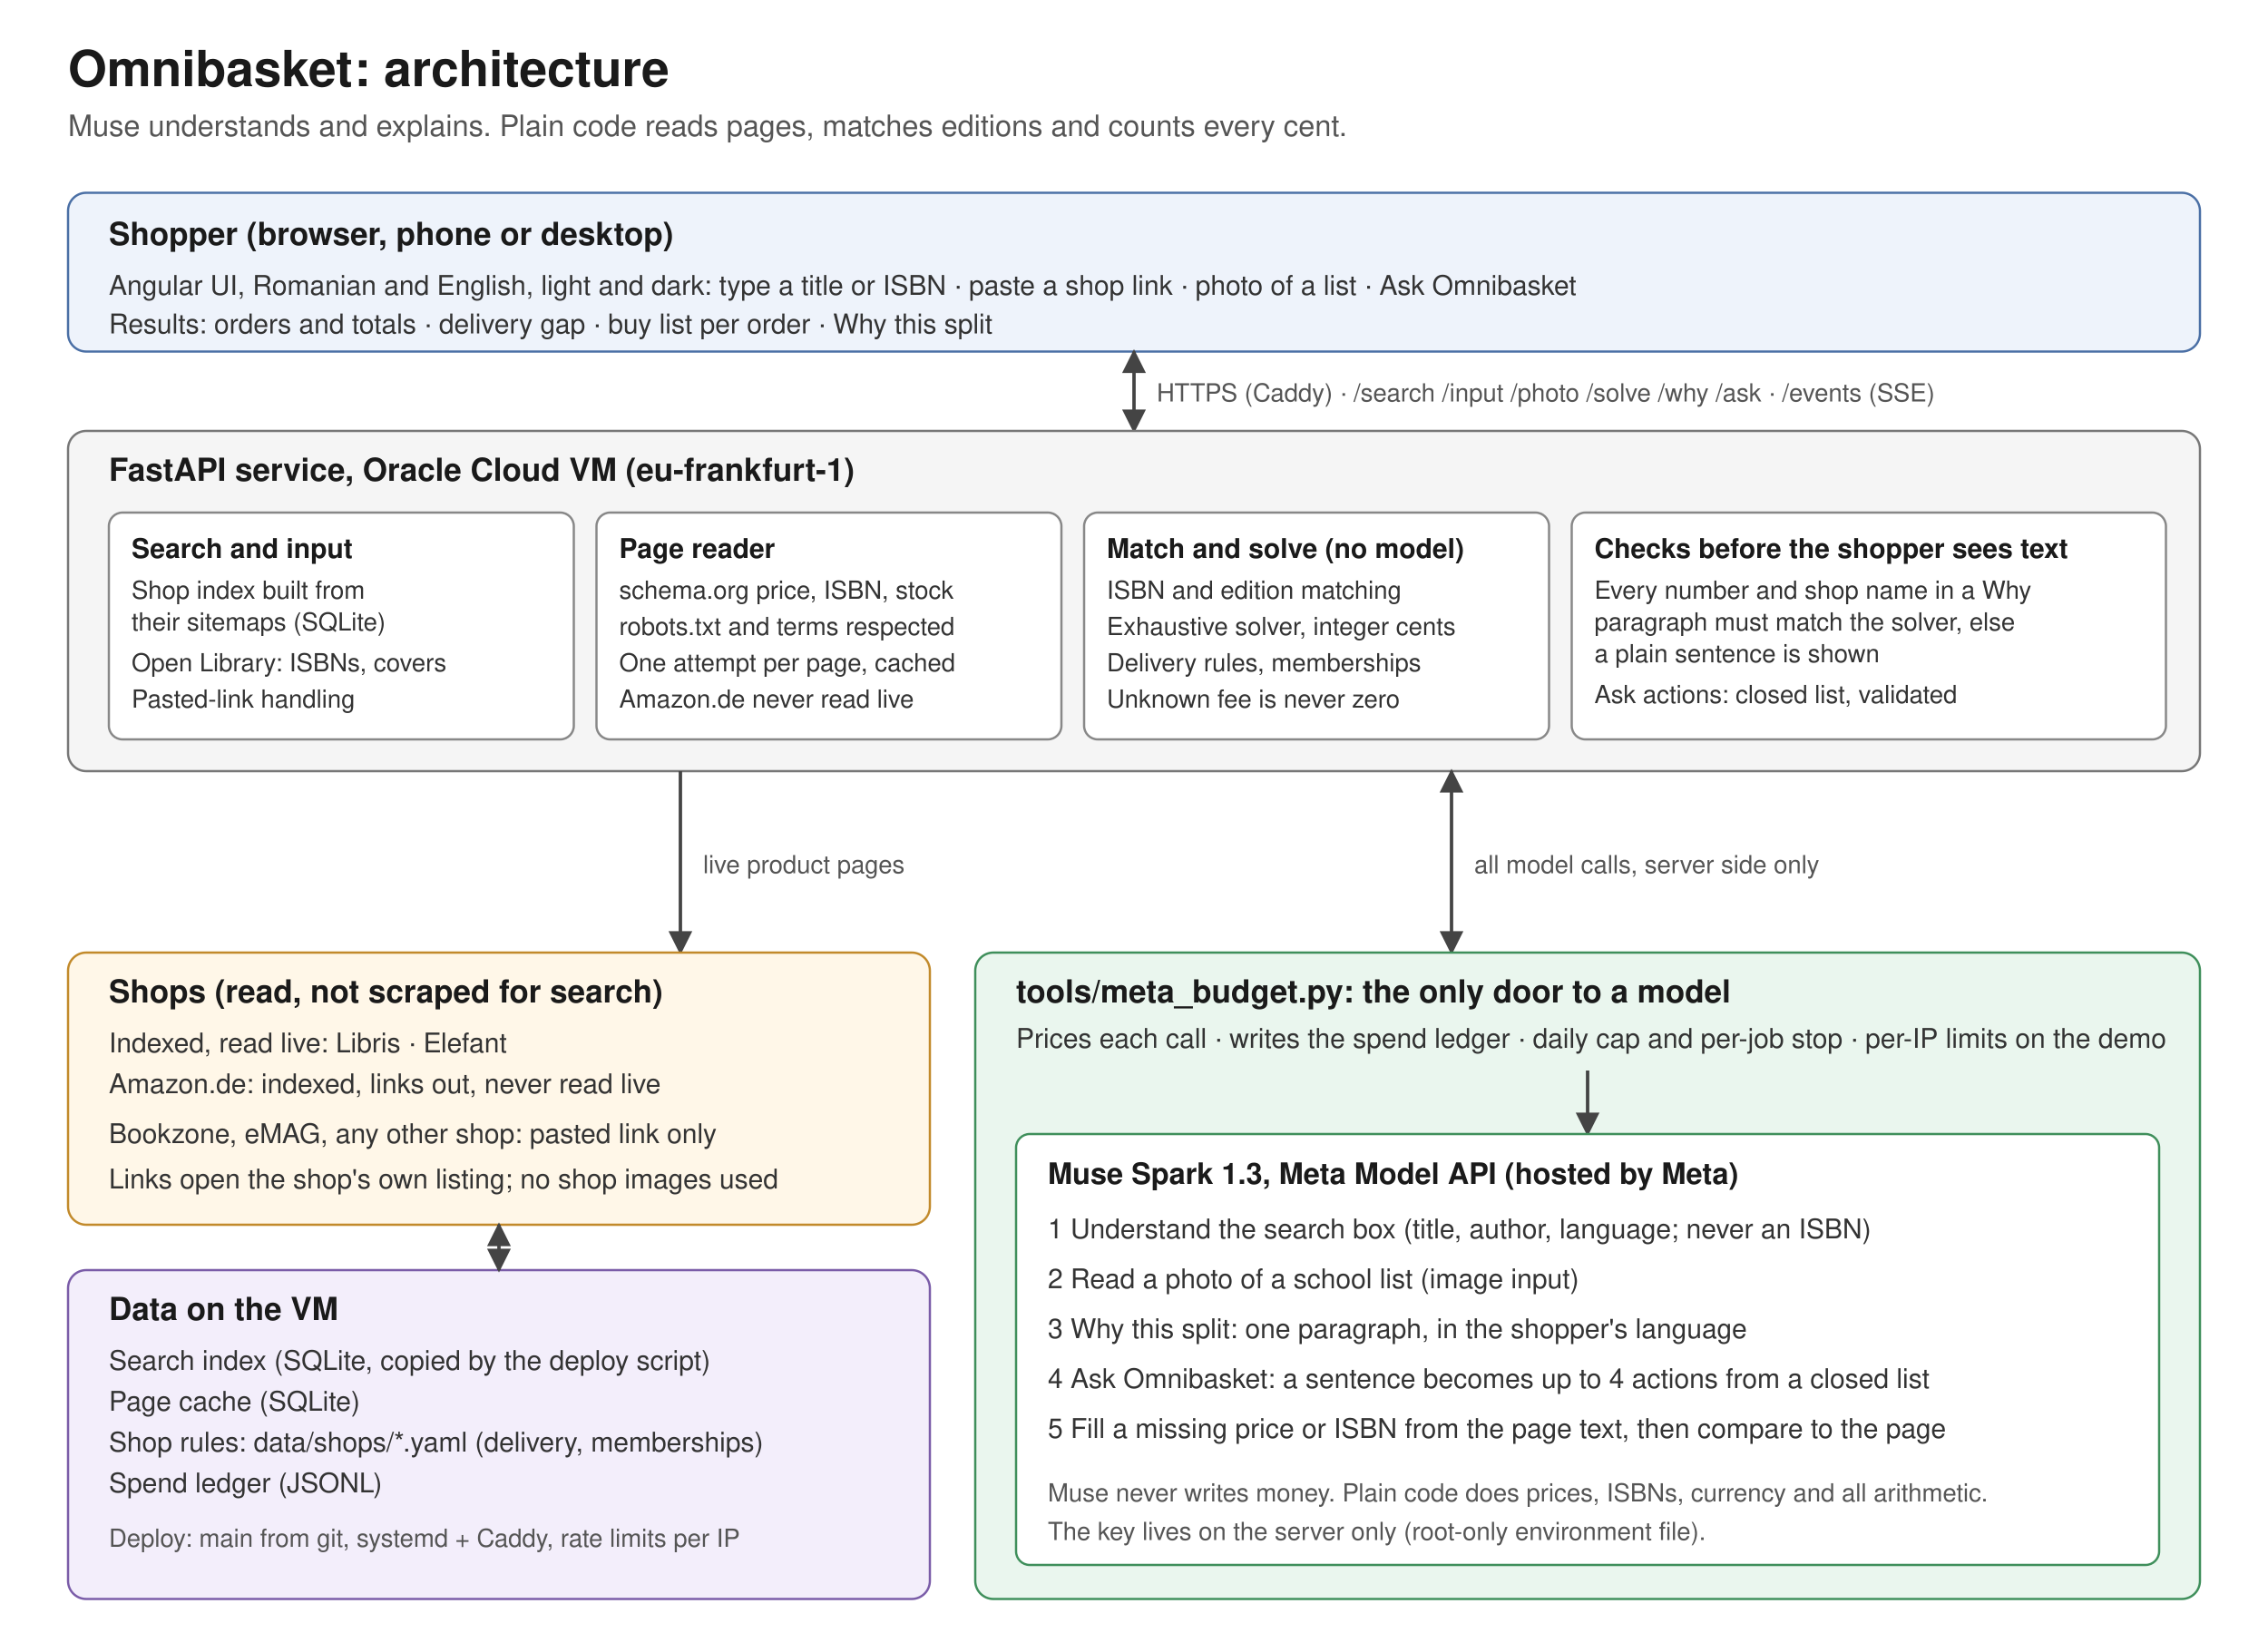
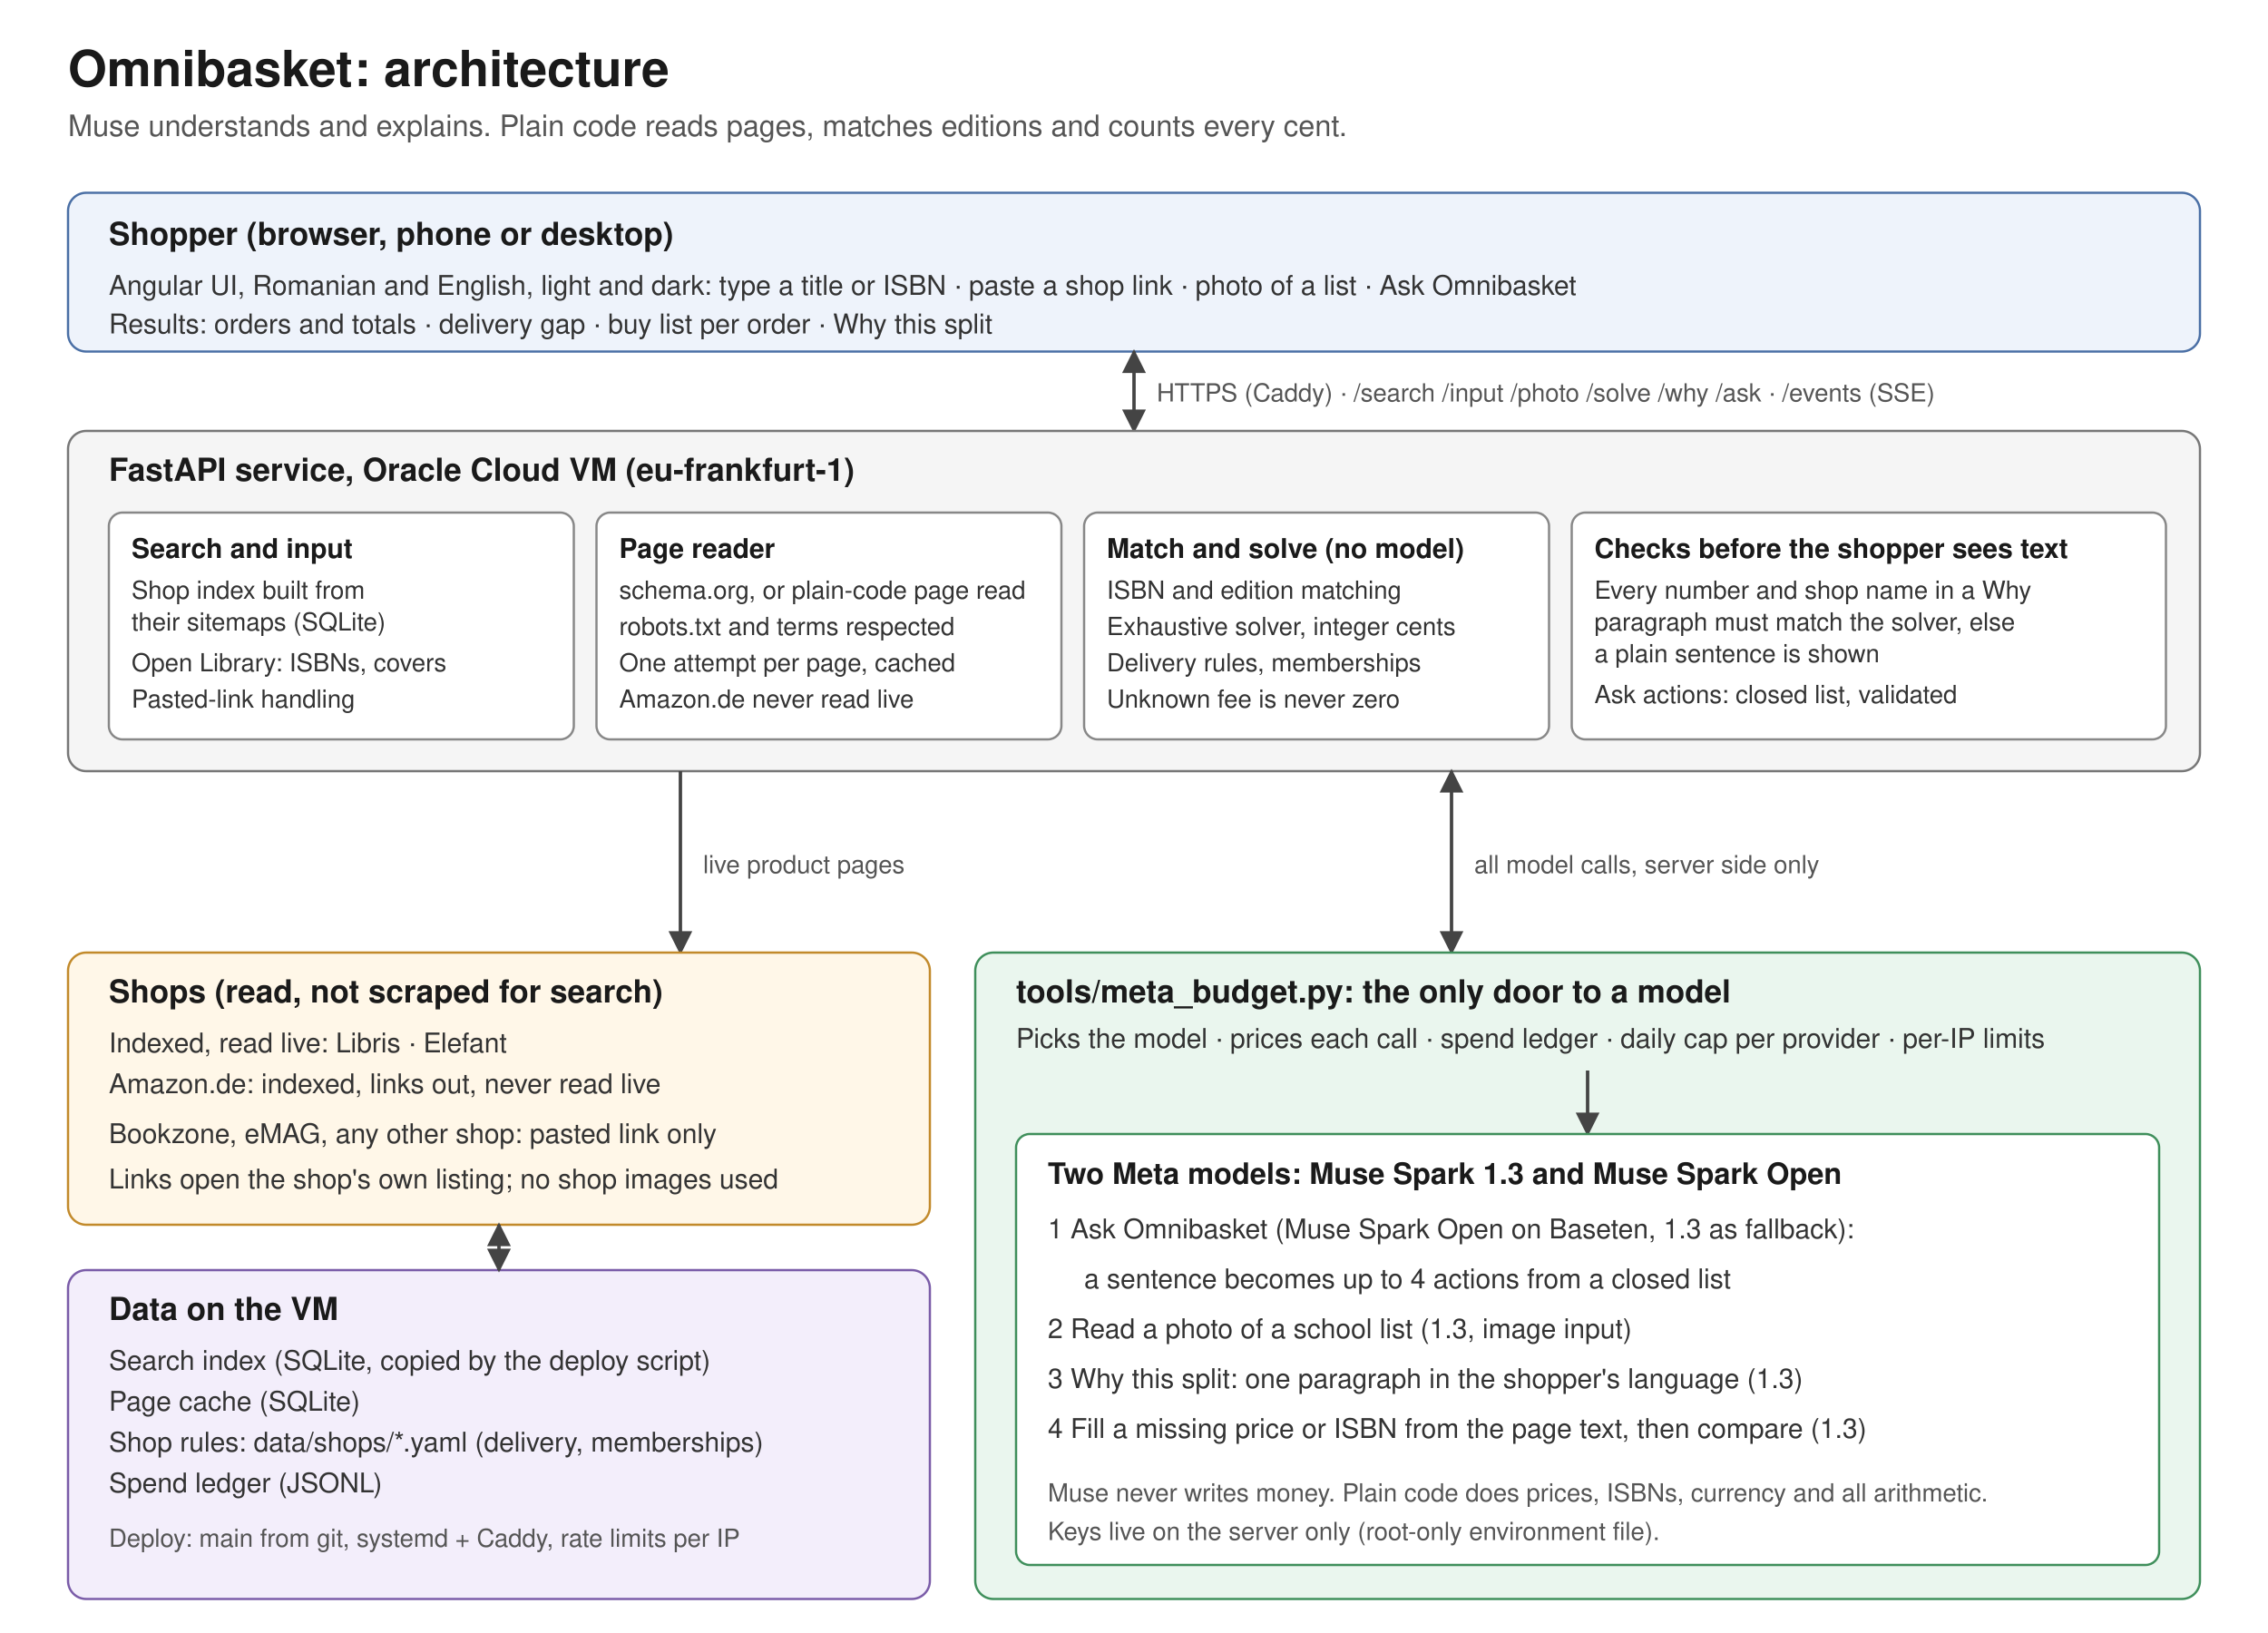
<svg xmlns="http://www.w3.org/2000/svg" viewBox="0 0 1000 720" width="1000" height="720" font-family="Helvetica, Arial, sans-serif">
  <defs>
    <marker id="a" viewBox="0 0 10 10" refX="9" refY="5" markerWidth="7" markerHeight="7" orient="auto-start-reverse">
      <path d="M0 0 L10 5 L0 10 z" fill="#444" />
    </marker>
  </defs>
  <rect width="1000" height="720" fill="#ffffff" />
  <text x="30" y="38" font-size="22" font-weight="700" fill="#1a1a1a">Omnibasket: architecture</text>
  <text x="30" y="60" font-size="13" fill="#555">Muse understands and explains. Plain code reads pages, matches editions and counts every cent.</text>
  <rect x="30" y="85" width="940" height="70" rx="8" fill="#eef3fb" stroke="#4a6fa5" />
  <text x="48" y="108" font-size="14" font-weight="700" fill="#1a1a1a">Shopper (browser, phone or desktop)</text>
  <text x="48" y="130" font-size="12" fill="#333">Angular UI, Romanian and English, light and dark: type a title or ISBN · paste a shop link · photo of a list · Ask Omnibasket</text>
  <text x="48" y="147" font-size="12" fill="#333">Results: orders and totals · delivery gap · buy list per order · Why this split</text>
  <line x1="500" y1="155" x2="500" y2="190" stroke="#444" stroke-width="1.5" marker-end="url(#a)" marker-start="url(#a)" />
  <text x="510" y="177" font-size="11" fill="#555">HTTPS (Caddy) · /search /input /photo /solve /why /ask · /events (SSE)</text>
  <rect x="30" y="190" width="940" height="150" rx="8" fill="#f5f5f5" stroke="#777" />
  <text x="48" y="212" font-size="14" font-weight="700" fill="#1a1a1a">FastAPI service, Oracle Cloud VM (eu-frankfurt-1)</text>
  <rect x="48" y="226" width="205" height="100" rx="6" fill="#ffffff" stroke="#888" />
  <text x="58" y="246" font-size="12" font-weight="700" fill="#1a1a1a">Search and input</text>
  <text x="58" y="264" font-size="11" fill="#333">Shop index built from</text>
  <text x="58" y="278" font-size="11" fill="#333">their sitemaps (SQLite)</text>
  <text x="58" y="296" font-size="11" fill="#333">Open Library: ISBNs, covers</text>
  <text x="58" y="312" font-size="11" fill="#333">Pasted-link handling</text>
  <rect x="263" y="226" width="205" height="100" rx="6" fill="#ffffff" stroke="#888" />
  <text x="273" y="246" font-size="12" font-weight="700" fill="#1a1a1a">Page reader</text>
-   <text x="273" y="264" font-size="11" fill="#333">schema.org price, ISBN, stock</text>
+   <text x="273" y="264" font-size="11" fill="#333">schema.org, or plain-code page read</text>
  <text x="273" y="280" font-size="11" fill="#333">robots.txt and terms respected</text>
  <text x="273" y="296" font-size="11" fill="#333">One attempt per page, cached</text>
  <text x="273" y="312" font-size="11" fill="#333">Amazon.de never read live</text>
  <rect x="478" y="226" width="205" height="100" rx="6" fill="#ffffff" stroke="#888" />
  <text x="488" y="246" font-size="12" font-weight="700" fill="#1a1a1a">Match and solve (no model)</text>
  <text x="488" y="264" font-size="11" fill="#333">ISBN and edition matching</text>
  <text x="488" y="280" font-size="11" fill="#333">Exhaustive solver, integer cents</text>
  <text x="488" y="296" font-size="11" fill="#333">Delivery rules, memberships</text>
  <text x="488" y="312" font-size="11" fill="#333">Unknown fee is never zero</text>
  <rect x="693" y="226" width="262" height="100" rx="6" fill="#ffffff" stroke="#888" />
  <text x="703" y="246" font-size="12" font-weight="700" fill="#1a1a1a">Checks before the shopper sees text</text>
  <text x="703" y="264" font-size="11" fill="#333">Every number and shop name in a Why</text>
  <text x="703" y="278" font-size="11" fill="#333">paragraph must match the solver, else</text>
  <text x="703" y="292" font-size="11" fill="#333">a plain sentence is shown</text>
  <text x="703" y="310" font-size="11" fill="#333">Ask actions: closed list, validated</text>
  <line x1="300" y1="340" x2="300" y2="420" stroke="#444" stroke-width="1.5" marker-end="url(#a)" />
  <text x="310" y="385" font-size="11" fill="#555">live product pages</text>
  <line x1="640" y1="340" x2="640" y2="420" stroke="#444" stroke-width="1.5" marker-end="url(#a)" marker-start="url(#a)" />
  <text x="650" y="385" font-size="11" fill="#555">all model calls, server side only</text>
  <rect x="30" y="420" width="380" height="120" rx="8" fill="#fff7e8" stroke="#c28a2b" />
  <text x="48" y="442" font-size="14" font-weight="700" fill="#1a1a1a">Shops (read, not scraped for search)</text>
  <text x="48" y="464" font-size="12" fill="#333">Indexed, read live: Libris · Elefant</text>
  <text x="48" y="482" font-size="12" fill="#333">Amazon.de: indexed, links out, never read live</text>
  <text x="48" y="504" font-size="12" fill="#333">Bookzone, eMAG, any other shop: pasted link only</text>
  <text x="48" y="524" font-size="12" fill="#333">Links open the shop's own listing; no shop images used</text>
  <rect x="430" y="420" width="540" height="285" rx="8" fill="#eaf6ee" stroke="#3f8f5b" />
  <text x="448" y="442" font-size="14" font-weight="700" fill="#1a1a1a">tools/meta_budget.py: the only door to a model</text>
-   <text x="448" y="462" font-size="12" fill="#333">Prices each call · writes the spend ledger · daily cap and per-job stop · per-IP limits on the demo</text>
+   <text x="448" y="462" font-size="12" fill="#333">Picks the model · prices each call · spend ledger · daily cap per provider · per-IP limits</text>
  <line x1="700" y1="472" x2="700" y2="500" stroke="#444" stroke-width="1.5" marker-end="url(#a)" />
  <rect x="448" y="500" width="504" height="190" rx="6" fill="#ffffff" stroke="#3f8f5b" />
-   <text x="462" y="522" font-size="13" font-weight="700" fill="#1a1a1a">Muse Spark 1.3, Meta Model API (hosted by Meta)</text>
-   <text x="462" y="546" font-size="12" fill="#333">1  Understand the search box (title, author, language; never an ISBN)</text>
-   <text x="462" y="568" font-size="12" fill="#333">2  Read a photo of a school list (image input)</text>
-   <text x="462" y="590" font-size="12" fill="#333">3  Why this split: one paragraph, in the shopper's language</text>
-   <text x="462" y="612" font-size="12" fill="#333">4  Ask Omnibasket: a sentence becomes up to 4 actions from a closed list</text>
-   <text x="462" y="634" font-size="12" fill="#333">5  Fill a missing price or ISBN from the page text, then compare to the page</text>
+   <text x="462" y="522" font-size="13" font-weight="700" fill="#1a1a1a">Two Meta models: Muse Spark 1.3 and Muse Spark Open</text>
+   <text x="462" y="546" font-size="12" fill="#333">1  Ask Omnibasket (Muse Spark Open on Baseten, 1.3 as fallback):</text>
+   <text x="478" y="568" font-size="12" fill="#333">a sentence becomes up to 4 actions from a closed list</text>
+   <text x="462" y="590" font-size="12" fill="#333">2  Read a photo of a school list (1.3, image input)</text>
+   <text x="462" y="612" font-size="12" fill="#333">3  Why this split: one paragraph in the shopper's language (1.3)</text>
+   <text x="462" y="634" font-size="12" fill="#333">4  Fill a missing price or ISBN from the page text, then compare (1.3)</text>
  <text x="462" y="662" font-size="11" fill="#555">Muse never writes money. Plain code does prices, ISBNs, currency and all arithmetic.</text>
-   <text x="462" y="679" font-size="11" fill="#555">The key lives on the server only (root-only environment file).</text>
+   <text x="462" y="679" font-size="11" fill="#555">Keys live on the server only (root-only environment file).</text>
  <rect x="30" y="560" width="380" height="145" rx="8" fill="#f3eefb" stroke="#7a5ca8" />
  <text x="48" y="582" font-size="14" font-weight="700" fill="#1a1a1a">Data on the VM</text>
  <text x="48" y="604" font-size="12" fill="#333">Search index (SQLite, copied by the deploy script)</text>
  <text x="48" y="622" font-size="12" fill="#333">Page cache (SQLite)</text>
  <text x="48" y="640" font-size="12" fill="#333">Shop rules: data/shops/*.yaml (delivery, memberships)</text>
  <text x="48" y="658" font-size="12" fill="#333">Spend ledger (JSONL)</text>
  <text x="48" y="682" font-size="11" fill="#555">Deploy: main from git, systemd + Caddy, rate limits per IP</text>
  <line x1="220" y1="540" x2="220" y2="560" stroke="#444" stroke-width="1.5" marker-end="url(#a)" marker-start="url(#a)" />
</svg>
